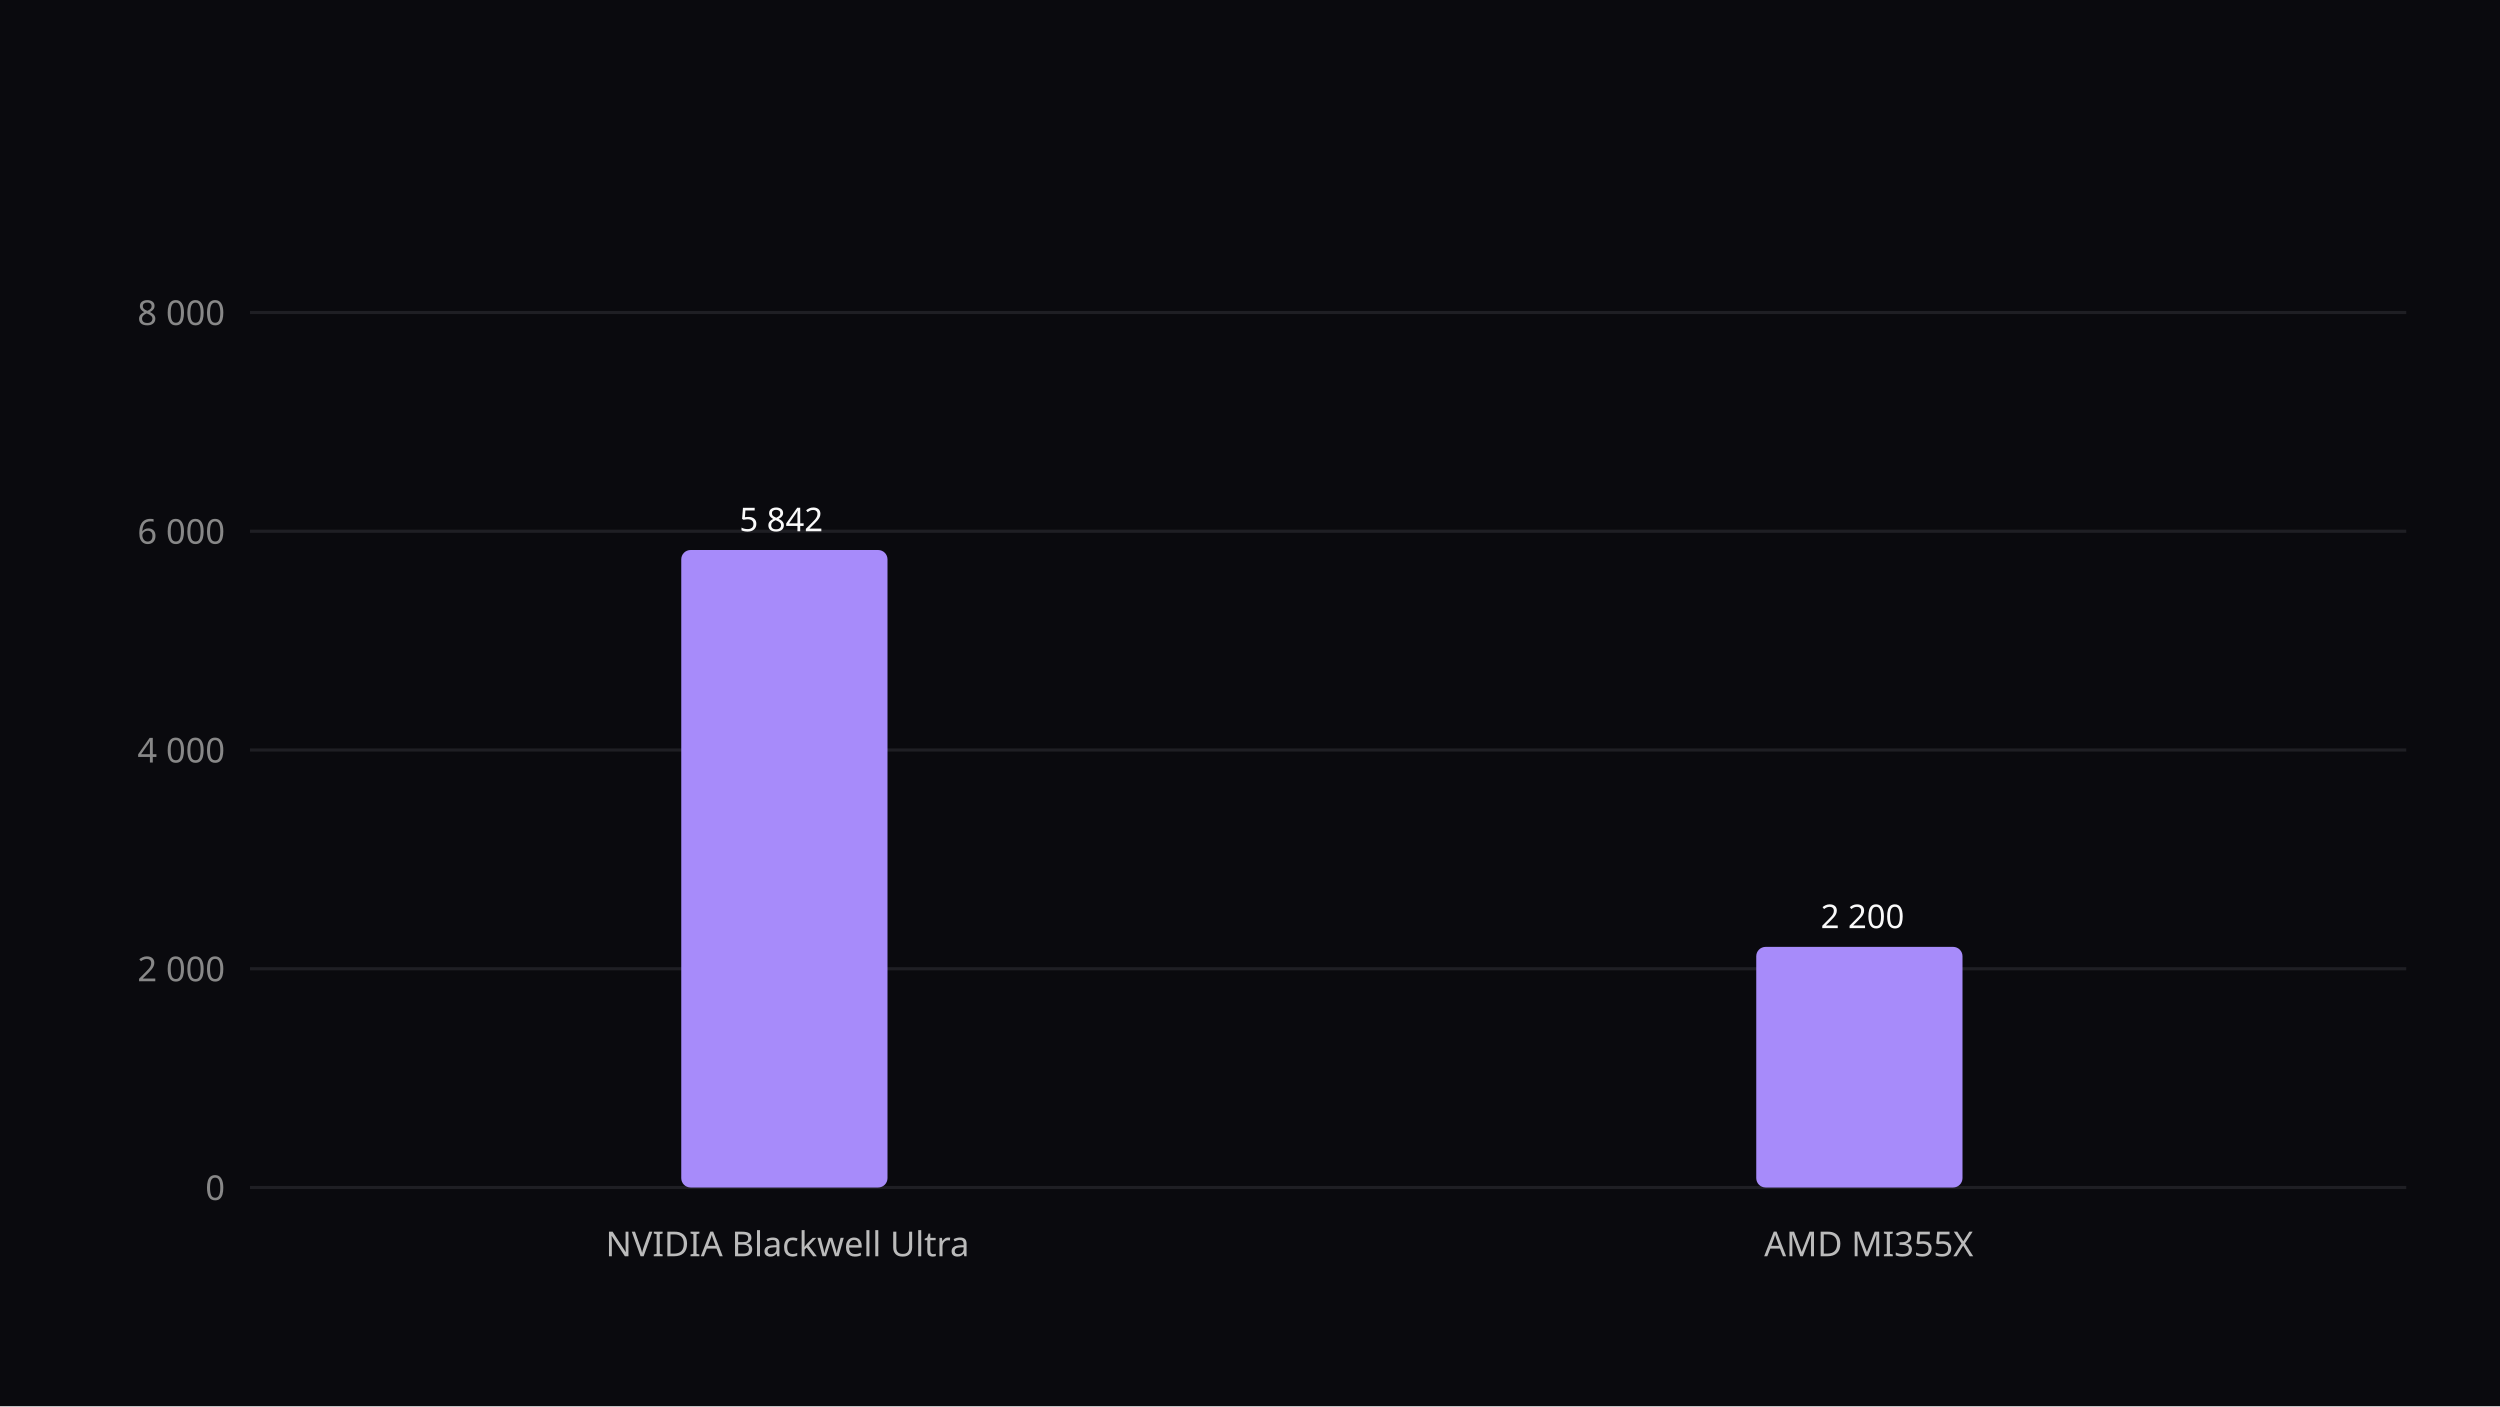
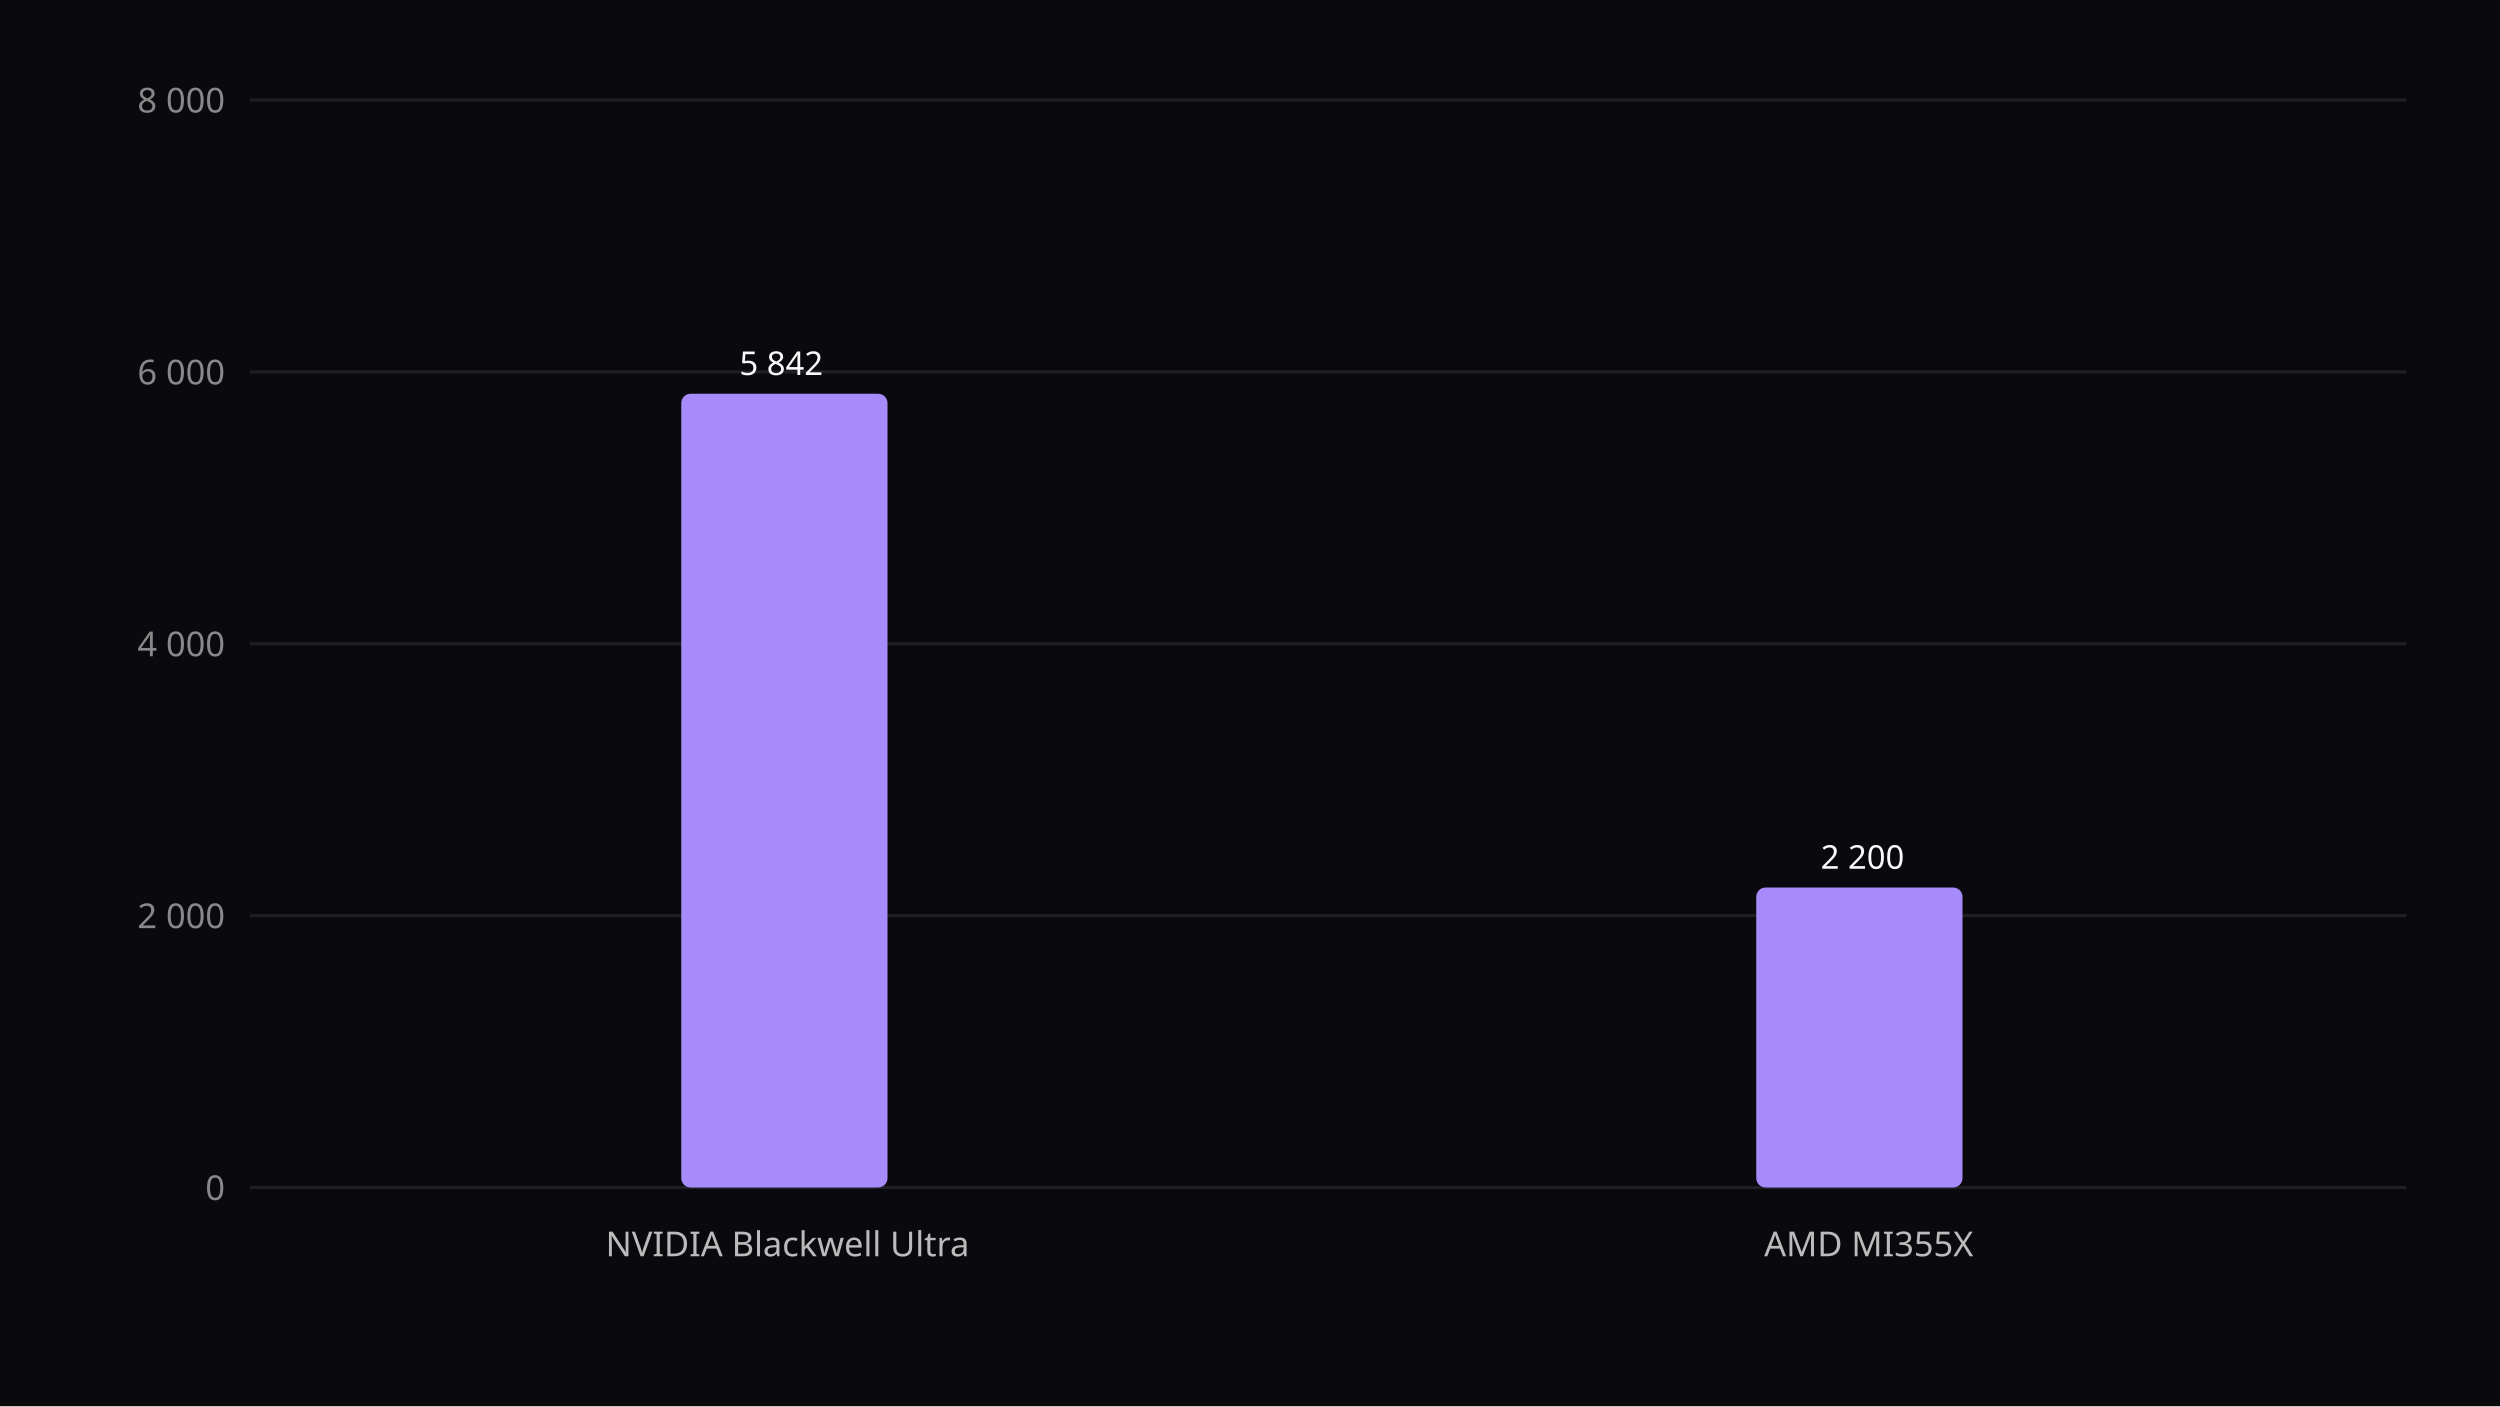
<svg xmlns="http://www.w3.org/2000/svg" viewBox="0 0 800 450" font-family="ui-sans-serif, system-ui">
  <rect width="800" height="450" fill="#0a0a0e" />
  <line x1="80" y1="380" x2="770" y2="380" stroke="#1f1f24" stroke-width="1" />
  <text x="72" y="384" text-anchor="end" fill="#888" font-size="11" font-family="ui-monospace">0</text>
-   <line x1="80" y1="310" x2="770" y2="310" stroke="#1f1f24" stroke-width="1" />
-   <text x="72" y="314" text-anchor="end" fill="#888" font-size="11" font-family="ui-monospace">2 000</text>
-   <line x1="80" y1="240" x2="770" y2="240" stroke="#1f1f24" stroke-width="1" />
-   <text x="72" y="244" text-anchor="end" fill="#888" font-size="11" font-family="ui-monospace">4 000</text>
-   <line x1="80" y1="170" x2="770" y2="170" stroke="#1f1f24" stroke-width="1" />
-   <text x="72" y="174" text-anchor="end" fill="#888" font-size="11" font-family="ui-monospace">6 000</text>
-   <line x1="80" y1="100" x2="770" y2="100" stroke="#1f1f24" stroke-width="1" />
-   <text x="72" y="104" text-anchor="end" fill="#888" font-size="11" font-family="ui-monospace">8 000</text>
-   <rect x="218" y="176" width="66" height="204" fill="#a78bfa" rx="3" />
-   <text x="250" y="170" text-anchor="middle" fill="#fafafa" font-size="10.5" font-family="ui-monospace">5 842</text>
+   <line x1="80" y1="293" x2="770" y2="293" stroke="#1f1f24" stroke-width="1" />
+   <text x="72" y="297" text-anchor="end" fill="#888" font-size="11" font-family="ui-monospace">2 000</text>
+   <line x1="80" y1="206" x2="770" y2="206" stroke="#1f1f24" stroke-width="1" />
+   <text x="72" y="210" text-anchor="end" fill="#888" font-size="11" font-family="ui-monospace">4 000</text>
+   <line x1="80" y1="119" x2="770" y2="119" stroke="#1f1f24" stroke-width="1" />
+   <text x="72" y="123" text-anchor="end" fill="#888" font-size="11" font-family="ui-monospace">6 000</text>
+   <line x1="80" y1="32" x2="770" y2="32" stroke="#1f1f24" stroke-width="1" />
+   <text x="72" y="36" text-anchor="end" fill="#888" font-size="11" font-family="ui-monospace">8 000</text>
+   <rect x="218" y="126" width="66" height="254" fill="#a78bfa" rx="3" />
+   <text x="250" y="120" text-anchor="middle" fill="#fafafa" font-size="10.5" font-family="ui-monospace">5 842</text>
  <text x="252" y="402" text-anchor="middle" fill="#bbb" font-size="11">NVIDIA Blackwell Ultra</text>
-   <rect x="562" y="303" width="66" height="77" fill="#a78bfa" rx="3" />
-   <text x="596" y="297" text-anchor="middle" fill="#fafafa" font-size="10.5" font-family="ui-monospace">2 200</text>
+   <rect x="562" y="284" width="66" height="96" fill="#a78bfa" rx="3" />
+   <text x="596" y="278" text-anchor="middle" fill="#fafafa" font-size="10.5" font-family="ui-monospace">2 200</text>
  <text x="598" y="402" text-anchor="middle" fill="#bbb" font-size="11">AMD MI355X</text>
</svg>
